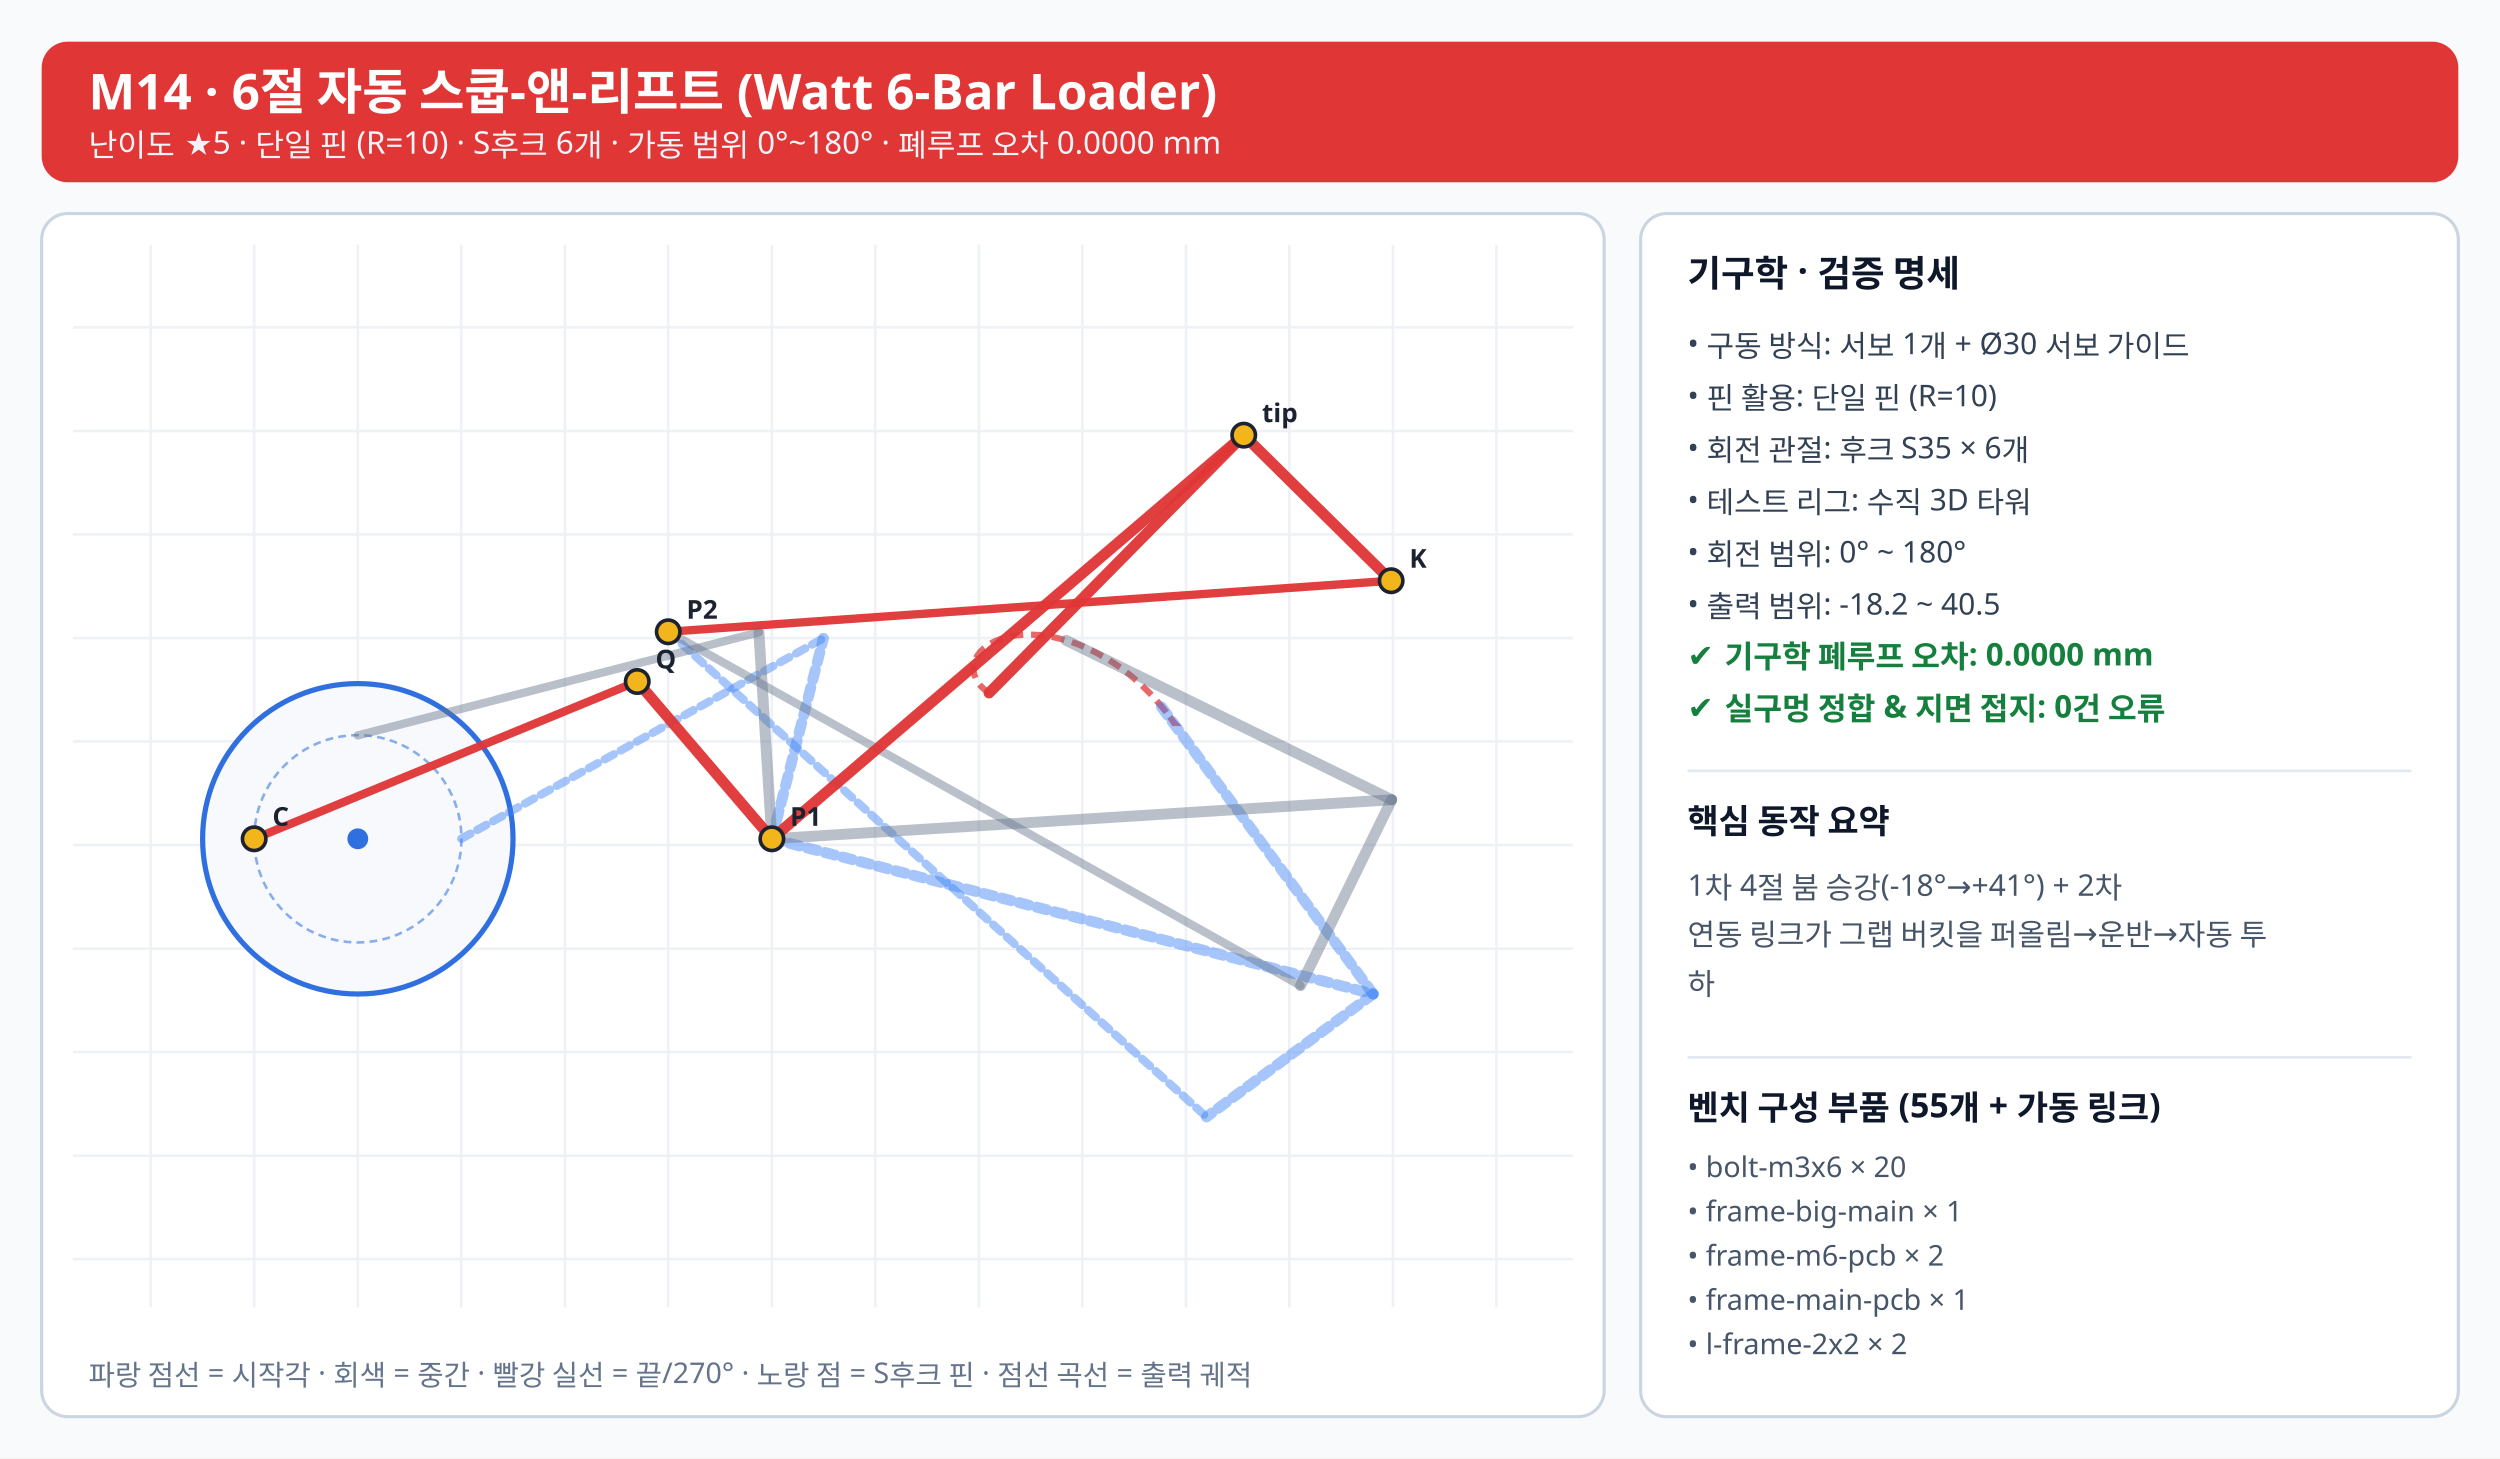
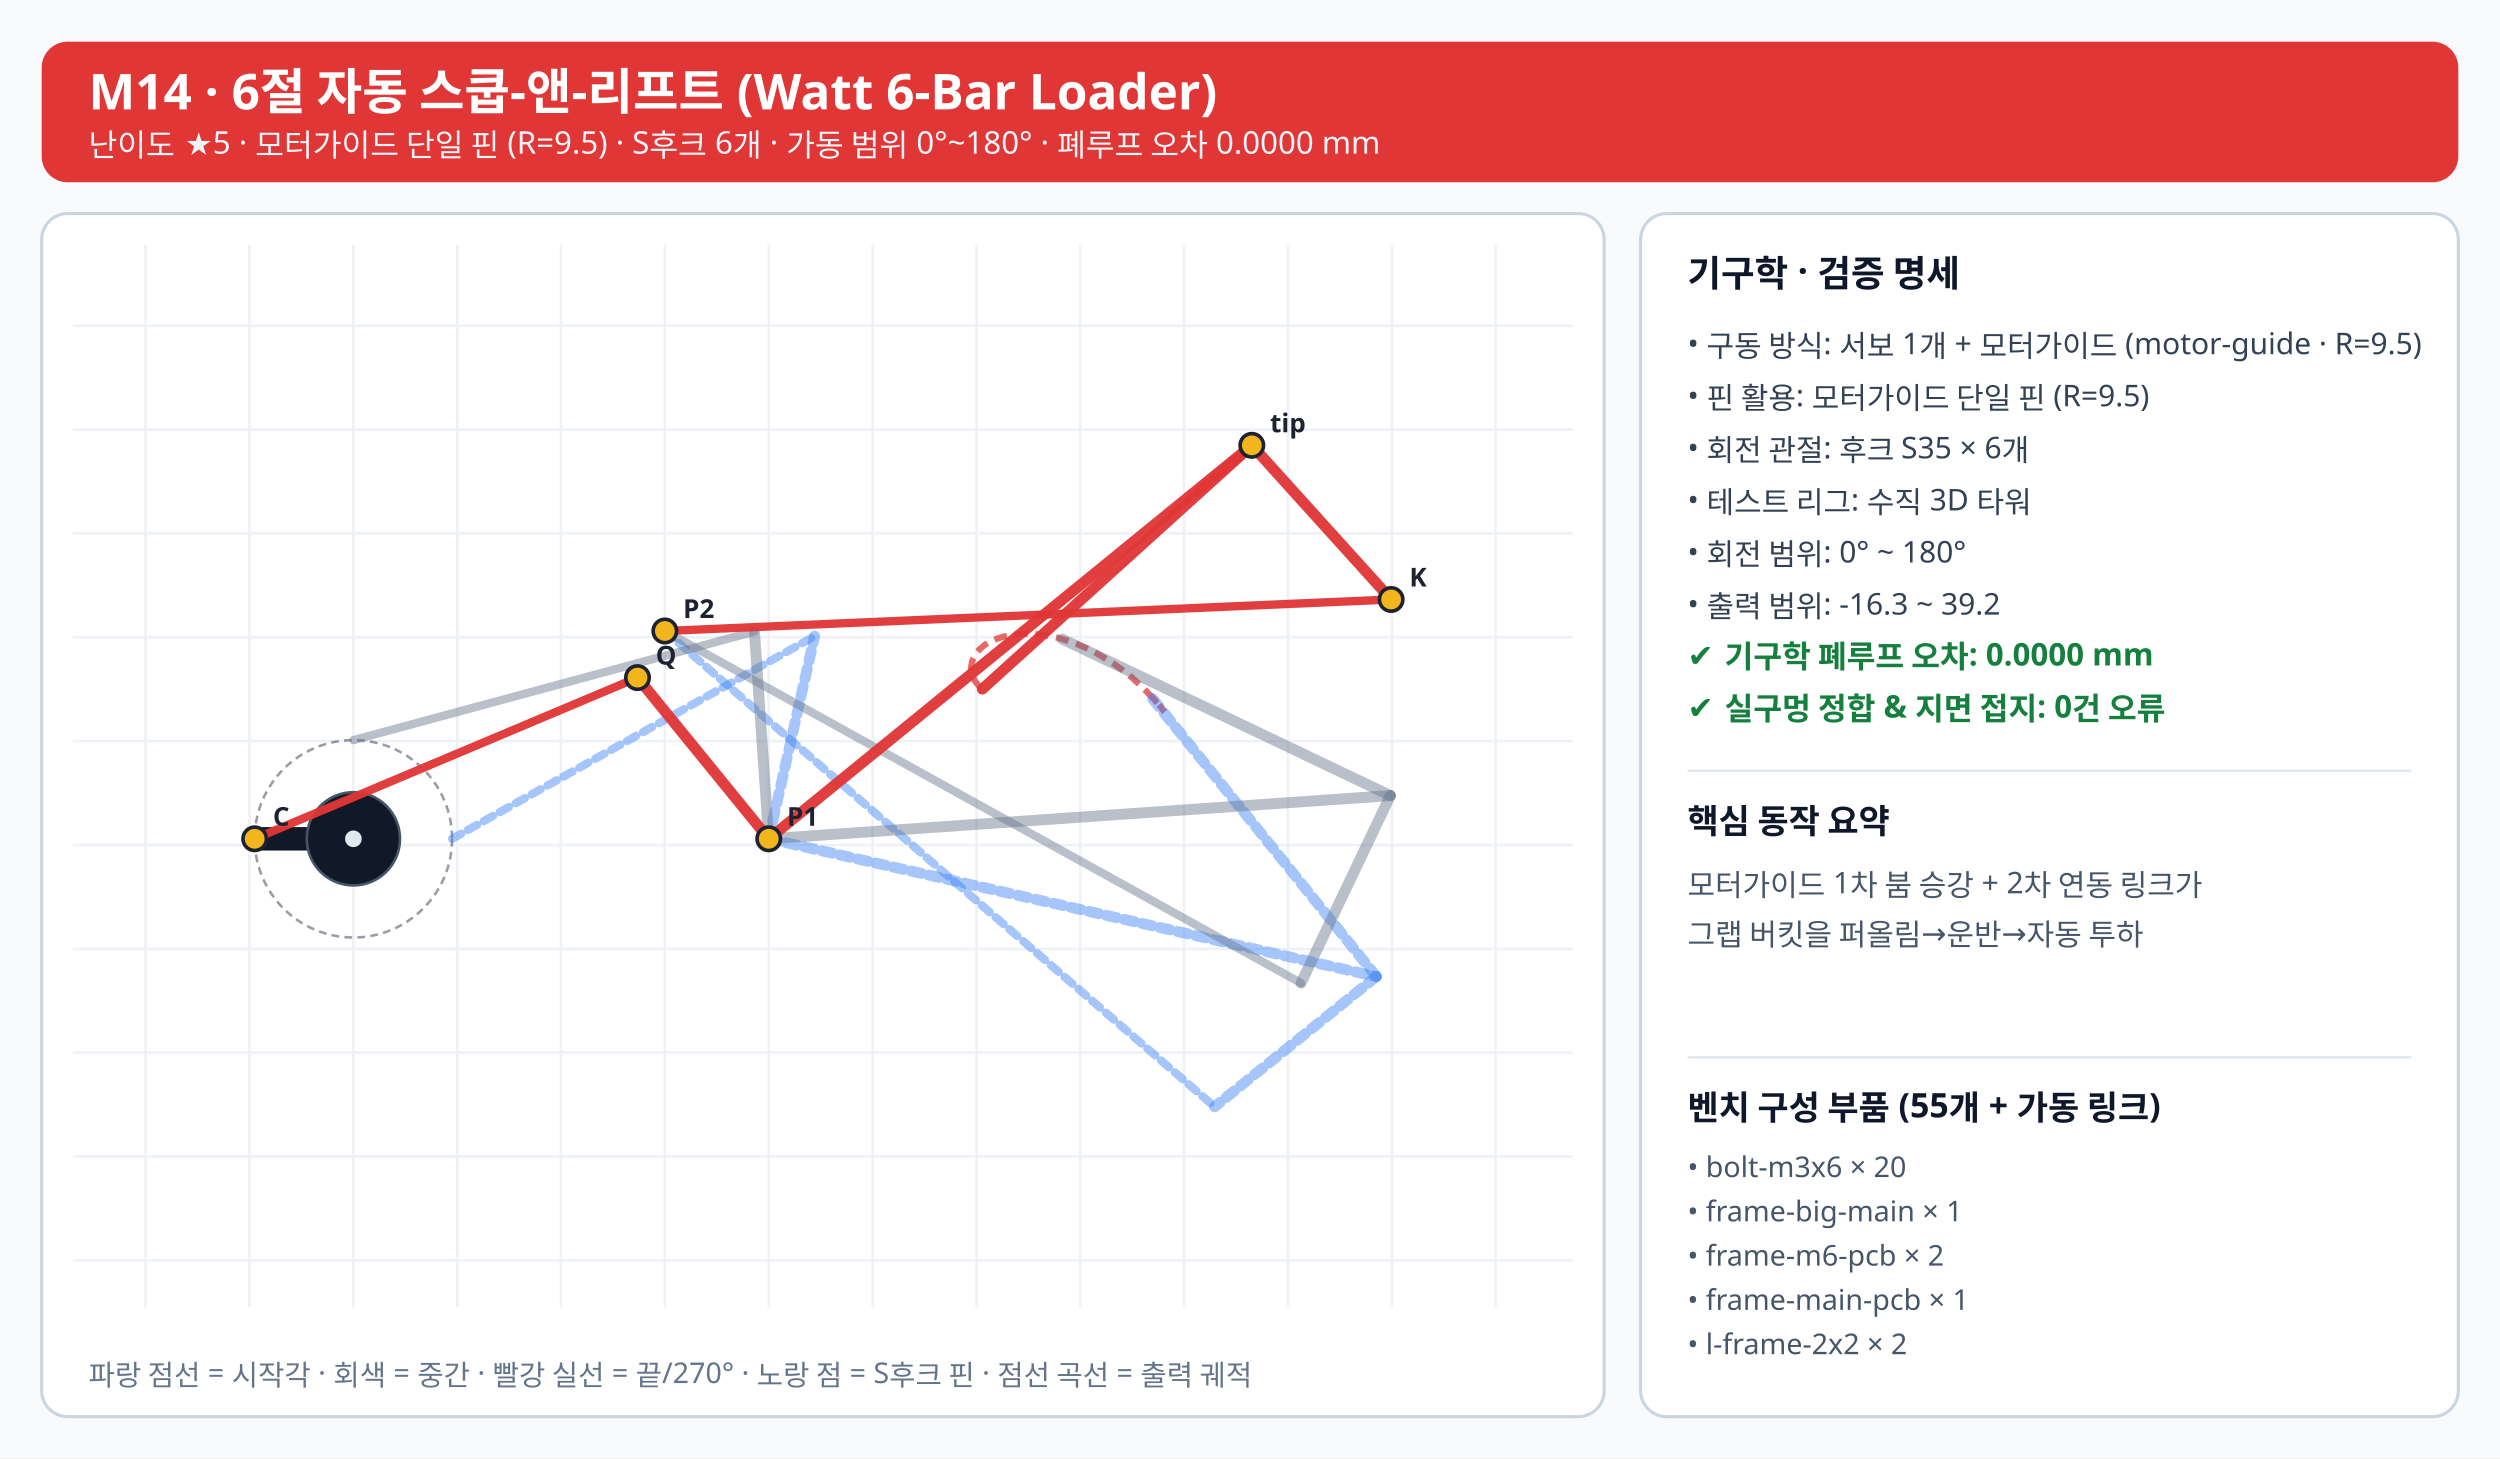
<svg xmlns="http://www.w3.org/2000/svg" viewBox="0 0 960 560" font-family="Pretendard,Apple SD Gothic Neo,sans-serif">
  <rect width="960" height="560" fill="#f8fafc" />
  <rect x="16" y="16" width="928" height="54" rx="10" fill="#e03636" />
  <text x="34" y="42" fill="#fff" font-size="19" font-weight="800">M14 · 6절 자동 스쿱-앤-리프트 (Watt 6-Bar Loader)</text>
-   <text x="34" y="60" fill="#f1f5f9" font-size="12">난이도 ★5 · 단일 핀 (R=10) · S후크 6개 · 가동 범위 0°~180° · 폐루프 오차 0.0000 mm</text>
+   <text x="34" y="60" fill="#f1f5f9" font-size="12">난이도 ★5 · 모터가이드 단일 핀 (R=9.5) · S후크 6개 · 가동 범위 0°~180° · 폐루프 오차 0.0000 mm</text>
  <rect x="16" y="82" width="600" height="462" rx="10" fill="#fff" stroke="#cbd5e1" stroke-width="1.2" />
-   <line x1="57.9" y1="94" x2="57.9" y2="502" stroke="#eef1f6" stroke-width="1" />
-   <line x1="97.6" y1="94" x2="97.6" y2="502" stroke="#eef1f6" stroke-width="1" />
-   <line x1="137.4" y1="94" x2="137.4" y2="502" stroke="#eef1f6" stroke-width="1" />
-   <line x1="177.1" y1="94" x2="177.1" y2="502" stroke="#eef1f6" stroke-width="1" />
-   <line x1="216.9" y1="94" x2="216.9" y2="502" stroke="#eef1f6" stroke-width="1" />
-   <line x1="256.6" y1="94" x2="256.6" y2="502" stroke="#eef1f6" stroke-width="1" />
-   <line x1="296.4" y1="94" x2="296.4" y2="502" stroke="#eef1f6" stroke-width="1" />
-   <line x1="336.1" y1="94" x2="336.1" y2="502" stroke="#eef1f6" stroke-width="1" />
-   <line x1="375.9" y1="94" x2="375.9" y2="502" stroke="#eef1f6" stroke-width="1" />
-   <line x1="415.6" y1="94" x2="415.6" y2="502" stroke="#eef1f6" stroke-width="1" />
-   <line x1="455.4" y1="94" x2="455.4" y2="502" stroke="#eef1f6" stroke-width="1" />
-   <line x1="495.1" y1="94" x2="495.1" y2="502" stroke="#eef1f6" stroke-width="1" />
-   <line x1="534.9" y1="94" x2="534.9" y2="502" stroke="#eef1f6" stroke-width="1" />
-   <line x1="574.6" y1="94" x2="574.6" y2="502" stroke="#eef1f6" stroke-width="1" />
-   <line x1="28" y1="483.5" x2="604" y2="483.5" stroke="#eef1f6" stroke-width="1" />
-   <line x1="28" y1="443.8" x2="604" y2="443.8" stroke="#eef1f6" stroke-width="1" />
-   <line x1="28" y1="404.0" x2="604" y2="404.0" stroke="#eef1f6" stroke-width="1" />
-   <line x1="28" y1="364.3" x2="604" y2="364.3" stroke="#eef1f6" stroke-width="1" />
+   <line x1="55.9" y1="94" x2="55.9" y2="502" stroke="#eef1f6" stroke-width="1" />
+   <line x1="95.8" y1="94" x2="95.8" y2="502" stroke="#eef1f6" stroke-width="1" />
+   <line x1="135.7" y1="94" x2="135.7" y2="502" stroke="#eef1f6" stroke-width="1" />
+   <line x1="175.6" y1="94" x2="175.6" y2="502" stroke="#eef1f6" stroke-width="1" />
+   <line x1="215.4" y1="94" x2="215.4" y2="502" stroke="#eef1f6" stroke-width="1" />
+   <line x1="255.3" y1="94" x2="255.3" y2="502" stroke="#eef1f6" stroke-width="1" />
+   <line x1="295.2" y1="94" x2="295.2" y2="502" stroke="#eef1f6" stroke-width="1" />
+   <line x1="335.1" y1="94" x2="335.1" y2="502" stroke="#eef1f6" stroke-width="1" />
+   <line x1="375.0" y1="94" x2="375.0" y2="502" stroke="#eef1f6" stroke-width="1" />
+   <line x1="414.8" y1="94" x2="414.8" y2="502" stroke="#eef1f6" stroke-width="1" />
+   <line x1="454.7" y1="94" x2="454.7" y2="502" stroke="#eef1f6" stroke-width="1" />
+   <line x1="494.6" y1="94" x2="494.6" y2="502" stroke="#eef1f6" stroke-width="1" />
+   <line x1="534.5" y1="94" x2="534.5" y2="502" stroke="#eef1f6" stroke-width="1" />
+   <line x1="574.3" y1="94" x2="574.3" y2="502" stroke="#eef1f6" stroke-width="1" />
+   <line x1="28" y1="484.0" x2="604" y2="484.0" stroke="#eef1f6" stroke-width="1" />
+   <line x1="28" y1="444.1" x2="604" y2="444.1" stroke="#eef1f6" stroke-width="1" />
+   <line x1="28" y1="404.2" x2="604" y2="404.2" stroke="#eef1f6" stroke-width="1" />
+   <line x1="28" y1="364.4" x2="604" y2="364.4" stroke="#eef1f6" stroke-width="1" />
  <line x1="28" y1="324.5" x2="604" y2="324.5" stroke="#eef1f6" stroke-width="1" />
-   <line x1="28" y1="284.7" x2="604" y2="284.7" stroke="#eef1f6" stroke-width="1" />
-   <line x1="28" y1="245.0" x2="604" y2="245.0" stroke="#eef1f6" stroke-width="1" />
-   <line x1="28" y1="205.2" x2="604" y2="205.2" stroke="#eef1f6" stroke-width="1" />
-   <line x1="28" y1="165.5" x2="604" y2="165.5" stroke="#eef1f6" stroke-width="1" />
-   <line x1="28" y1="125.7" x2="604" y2="125.7" stroke="#eef1f6" stroke-width="1" />
-   <circle cx="137.4" cy="322.1" r="59.6" fill="#f7f9fc" stroke="#2f6fe0" stroke-width="2.0" />
-   <circle cx="137.4" cy="322.1" r="39.8" fill="none" stroke="#2f6fe0" stroke-width="1" stroke-opacity="0.55" stroke-dasharray="3 2" />
-   <circle cx="137.4" cy="322.1" r="4" fill="#2f6fe0" />
-   <polyline points="444.7,269.7 445.8,271.0 446.8,272.2 447.7,273.3 448.4,274.3 449.1,275.1 449.6,275.9 450.1,276.5 450.4,277.0 450.7,277.3 450.8,277.5 450.9,277.6 450.8,277.6 450.7,277.4 450.5,277.1 450.2,276.7 449.9,276.2 449.4,275.6 448.9,274.9 448.3,274.1 447.6,273.2 446.8,272.2 446.0,271.2 445.0,270.1 444.0,268.9 442.9,267.7 441.8,266.5 440.6,265.3 439.3,264.0 437.9,262.7 436.5,261.4 435.0,260.1 433.4,258.8 431.8,257.6 430.2,256.3 428.4,255.1 426.7,254.0 424.9,252.8 423.0,251.8 421.1,250.7 419.2,249.8 417.3,248.9 415.4,248.0 413.4,247.2 411.4,246.5 409.4,245.9 407.5,245.4 405.5,244.9 403.6,244.5 401.6,244.2 399.7,243.9 397.9,243.8 396.0,243.7 394.3,243.7 392.5,243.8 390.8,243.9 389.2,244.1 387.6,244.4 386.2,244.8 384.7,245.2 383.4,245.7 382.1,246.2 381.0,246.8 379.9,247.4 378.9,248.1 378.0,248.8 377.1,249.6 376.4,250.3 375.8,251.1 375.2,251.9 374.8,252.8 374.4,253.6 374.1,254.5 374.0,255.3 373.9,256.1 373.8,256.9 373.9,257.8 374.0,258.5 374.2,259.3 374.5,260.0 374.8,260.8 375.2,261.4 375.6,262.1 376.0,262.7 376.5,263.3 377.1,263.9 377.6,264.4 378.1,264.8 378.7,265.3 379.3,265.7 379.8,266.1" fill="none" stroke="#e03636" stroke-width="2.4" stroke-opacity="0.75" stroke-dasharray="5 3" />
-   <line x1="177.1" y1="322.1" x2="316.2" y2="245.1" stroke="#3b82f6" stroke-width="3.2" stroke-linecap="round" stroke-opacity="0.45" stroke-dasharray="4 3" />
-   <line x1="296.4" y1="322.1" x2="316.2" y2="245.1" stroke="#3b82f6" stroke-width="4.2" stroke-linecap="round" stroke-opacity="0.45" stroke-dasharray="4 3" />
-   <line x1="296.4" y1="322.1" x2="527.3" y2="381.7" stroke="#3b82f6" stroke-width="4.2" stroke-linecap="round" stroke-opacity="0.45" stroke-dasharray="4 3" />
-   <line x1="256.6" y1="242.6" x2="463.3" y2="428.9" stroke="#3b82f6" stroke-width="3.2" stroke-linecap="round" stroke-opacity="0.45" stroke-dasharray="4 3" />
-   <line x1="527.3" y1="381.7" x2="463.3" y2="428.9" stroke="#3b82f6" stroke-width="4.2" stroke-linecap="round" stroke-opacity="0.45" stroke-dasharray="4 3" />
-   <line x1="527.3" y1="381.7" x2="444.7" y2="269.7" stroke="#3b82f6" stroke-width="4.2" stroke-linecap="round" stroke-opacity="0.45" stroke-dasharray="4 3" />
-   <line x1="137.4" y1="282.4" x2="291.4" y2="242.8" stroke="#64748b" stroke-width="3.2" stroke-linecap="round" stroke-opacity="0.45" />
-   <line x1="296.4" y1="322.1" x2="291.4" y2="242.8" stroke="#64748b" stroke-width="4.2" stroke-linecap="round" stroke-opacity="0.45" />
-   <line x1="296.4" y1="322.1" x2="534.4" y2="307.1" stroke="#64748b" stroke-width="4.2" stroke-linecap="round" stroke-opacity="0.45" />
-   <line x1="256.6" y1="242.6" x2="499.4" y2="378.5" stroke="#64748b" stroke-width="3.2" stroke-linecap="round" stroke-opacity="0.45" />
-   <line x1="534.4" y1="307.1" x2="499.4" y2="378.5" stroke="#64748b" stroke-width="4.2" stroke-linecap="round" stroke-opacity="0.45" />
-   <line x1="534.4" y1="307.1" x2="409.4" y2="245.9" stroke="#64748b" stroke-width="4.2" stroke-linecap="round" stroke-opacity="0.45" />
-   <line x1="97.6" y1="322.1" x2="244.7" y2="261.7" stroke="#e03636" stroke-width="3.2" stroke-linecap="round" stroke-opacity="0.95" />
-   <line x1="296.4" y1="322.1" x2="244.7" y2="261.7" stroke="#e03636" stroke-width="4.2" stroke-linecap="round" stroke-opacity="0.95" />
-   <line x1="296.4" y1="322.1" x2="477.6" y2="167.1" stroke="#e03636" stroke-width="4.2" stroke-linecap="round" stroke-opacity="0.95" />
-   <line x1="256.6" y1="242.6" x2="534.2" y2="223.0" stroke="#e03636" stroke-width="3.2" stroke-linecap="round" stroke-opacity="0.95" />
-   <line x1="477.6" y1="167.1" x2="534.2" y2="223.0" stroke="#e03636" stroke-width="4.2" stroke-linecap="round" stroke-opacity="0.95" />
-   <line x1="477.6" y1="167.1" x2="379.8" y2="266.1" stroke="#e03636" stroke-width="4.2" stroke-linecap="round" stroke-opacity="0.95" />
-   <circle cx="97.6" cy="322.1" r="4.5" fill="#f2b51c" stroke="#1d2230" stroke-width="1.4" />
-   <text x="104.6" y="317.1" font-size="10" font-weight="700" fill="#1d2230">C</text>
-   <circle cx="244.7" cy="261.7" r="4.5" fill="#f2b51c" stroke="#1d2230" stroke-width="1.4" />
-   <text x="251.7" y="256.7" font-size="10" font-weight="700" fill="#1d2230">Q</text>
-   <circle cx="296.4" cy="322.1" r="4.5" fill="#f2b51c" stroke="#1d2230" stroke-width="1.4" />
-   <text x="303.4" y="317.1" font-size="10" font-weight="700" fill="#1d2230">P1</text>
-   <circle cx="256.6" cy="242.6" r="4.5" fill="#f2b51c" stroke="#1d2230" stroke-width="1.4" />
-   <text x="263.6" y="237.6" font-size="10" font-weight="700" fill="#1d2230">P2</text>
-   <circle cx="477.6" cy="167.1" r="4.5" fill="#f2b51c" stroke="#1d2230" stroke-width="1.4" />
-   <text x="484.6" y="162.1" font-size="10" font-weight="700" fill="#1d2230">tip</text>
-   <circle cx="534.2" cy="223.0" r="4.5" fill="#f2b51c" stroke="#1d2230" stroke-width="1.4" />
-   <text x="541.2" y="218.0" font-size="10" font-weight="700" fill="#1d2230">K</text>
+   <line x1="28" y1="284.6" x2="604" y2="284.6" stroke="#eef1f6" stroke-width="1" />
+   <line x1="28" y1="244.7" x2="604" y2="244.7" stroke="#eef1f6" stroke-width="1" />
+   <line x1="28" y1="204.8" x2="604" y2="204.8" stroke="#eef1f6" stroke-width="1" />
+   <line x1="28" y1="165.0" x2="604" y2="165.0" stroke="#eef1f6" stroke-width="1" />
+   <line x1="28" y1="125.1" x2="604" y2="125.1" stroke="#eef1f6" stroke-width="1" />
+   <circle cx="135.7" cy="322.1" r="37.9" fill="none" stroke="#1e293b" stroke-width="1" stroke-opacity="0.45" stroke-dasharray="3 2" />
+   <line x1="135.7" y1="322.1" x2="97.8" y2="322.1" stroke="#111827" stroke-width="9.0" stroke-linecap="round" />
+   <circle cx="135.7" cy="322.1" r="17.9" fill="#111827" stroke="#475569" stroke-width="1" />
+   <circle cx="135.7" cy="322.1" r="3.2" fill="#e2e8f0" />
+   <polyline points="441.0,266.3 442.1,267.4 443.1,268.4 443.9,269.4 444.7,270.3 445.3,271.1 445.9,271.7 446.3,272.3 446.7,272.7 447.0,273.1 447.1,273.3 447.2,273.4 447.2,273.4 447.1,273.3 446.9,273.0 446.7,272.7 446.3,272.3 445.9,271.7 445.4,271.1 444.8,270.4 444.1,269.7 443.4,268.8 442.6,267.9 441.7,267.0 440.7,266.0 439.7,264.9 438.6,263.8 437.4,262.7 436.2,261.6 434.9,260.4 433.6,259.3 432.1,258.2 430.7,257.0 429.1,255.9 427.5,254.8 425.9,253.7 424.2,252.7 422.5,251.7 420.8,250.7 419.0,249.8 417.2,248.9 415.3,248.1 413.5,247.3 411.6,246.6 409.8,246.0 407.9,245.4 406.0,244.9 404.2,244.5 402.3,244.1 400.5,243.8 398.7,243.6 396.9,243.5 395.2,243.4 393.4,243.4 391.8,243.5 390.2,243.6 388.6,243.8 387.1,244.1 385.7,244.4 384.3,244.8 383.0,245.2 381.8,245.7 380.6,246.2 379.5,246.8 378.5,247.4 377.6,248.1 376.8,248.8 376.0,249.5 375.4,250.2 374.8,251.0 374.3,251.8 373.9,252.5 373.5,253.3 373.3,254.1 373.1,254.9 373.0,255.7 372.9,256.4 372.9,257.2 373.0,257.9 373.2,258.6 373.4,259.3 373.6,260.0 373.9,260.6 374.2,261.2 374.6,261.8 375.0,262.3 375.4,262.8 375.8,263.3 376.3,263.8 376.7,264.2 377.2,264.6" fill="none" stroke="#e03636" stroke-width="2.4" stroke-opacity="0.75" stroke-dasharray="5 3" />
+   <line x1="173.6" y1="322.1" x2="312.8" y2="244.3" stroke="#3b82f6" stroke-width="3.2" stroke-linecap="round" stroke-opacity="0.45" stroke-dasharray="4 3" />
+   <line x1="295.2" y1="322.1" x2="312.8" y2="244.3" stroke="#3b82f6" stroke-width="4.2" stroke-linecap="round" stroke-opacity="0.45" stroke-dasharray="4 3" />
+   <line x1="295.2" y1="322.1" x2="528.5" y2="375.0" stroke="#3b82f6" stroke-width="4.2" stroke-linecap="round" stroke-opacity="0.45" stroke-dasharray="4 3" />
+   <line x1="255.3" y1="242.3" x2="466.4" y2="425.0" stroke="#3b82f6" stroke-width="3.2" stroke-linecap="round" stroke-opacity="0.45" stroke-dasharray="4 3" />
+   <line x1="528.5" y1="375.0" x2="466.4" y2="425.0" stroke="#3b82f6" stroke-width="4.2" stroke-linecap="round" stroke-opacity="0.45" stroke-dasharray="4 3" />
+   <line x1="528.5" y1="375.0" x2="441.0" y2="266.3" stroke="#3b82f6" stroke-width="4.2" stroke-linecap="round" stroke-opacity="0.45" stroke-dasharray="4 3" />
+   <line x1="135.7" y1="284.2" x2="289.7" y2="242.5" stroke="#64748b" stroke-width="3.2" stroke-linecap="round" stroke-opacity="0.45" />
+   <line x1="295.2" y1="322.1" x2="289.7" y2="242.5" stroke="#64748b" stroke-width="4.2" stroke-linecap="round" stroke-opacity="0.45" />
+   <line x1="295.2" y1="322.1" x2="533.9" y2="305.5" stroke="#64748b" stroke-width="4.2" stroke-linecap="round" stroke-opacity="0.45" />
+   <line x1="255.3" y1="242.3" x2="499.6" y2="377.5" stroke="#64748b" stroke-width="3.2" stroke-linecap="round" stroke-opacity="0.45" />
+   <line x1="533.9" y1="305.5" x2="499.6" y2="377.5" stroke="#64748b" stroke-width="4.2" stroke-linecap="round" stroke-opacity="0.45" />
+   <line x1="533.9" y1="305.5" x2="407.9" y2="245.4" stroke="#64748b" stroke-width="4.2" stroke-linecap="round" stroke-opacity="0.45" />
+   <line x1="97.8" y1="322.1" x2="244.8" y2="260.2" stroke="#e03636" stroke-width="3.2" stroke-linecap="round" stroke-opacity="0.95" />
+   <line x1="295.2" y1="322.1" x2="244.8" y2="260.2" stroke="#e03636" stroke-width="4.2" stroke-linecap="round" stroke-opacity="0.95" />
+   <line x1="295.2" y1="322.1" x2="480.7" y2="171.0" stroke="#e03636" stroke-width="4.2" stroke-linecap="round" stroke-opacity="0.95" />
+   <line x1="255.3" y1="242.3" x2="534.2" y2="230.2" stroke="#e03636" stroke-width="3.2" stroke-linecap="round" stroke-opacity="0.95" />
+   <line x1="480.7" y1="171.0" x2="534.2" y2="230.2" stroke="#e03636" stroke-width="4.2" stroke-linecap="round" stroke-opacity="0.95" />
+   <line x1="480.7" y1="171.0" x2="377.2" y2="264.6" stroke="#e03636" stroke-width="4.2" stroke-linecap="round" stroke-opacity="0.95" />
+   <circle cx="97.8" cy="322.1" r="4.5" fill="#f2b51c" stroke="#1d2230" stroke-width="1.4" />
+   <text x="104.8" y="317.1" font-size="10" font-weight="700" fill="#1d2230">C</text>
+   <circle cx="244.8" cy="260.2" r="4.5" fill="#f2b51c" stroke="#1d2230" stroke-width="1.4" />
+   <text x="251.8" y="255.2" font-size="10" font-weight="700" fill="#1d2230">Q</text>
+   <circle cx="295.2" cy="322.1" r="4.5" fill="#f2b51c" stroke="#1d2230" stroke-width="1.4" />
+   <text x="302.2" y="317.1" font-size="10" font-weight="700" fill="#1d2230">P1</text>
+   <circle cx="255.3" cy="242.3" r="4.5" fill="#f2b51c" stroke="#1d2230" stroke-width="1.4" />
+   <text x="262.3" y="237.3" font-size="10" font-weight="700" fill="#1d2230">P2</text>
+   <circle cx="480.7" cy="171.0" r="4.5" fill="#f2b51c" stroke="#1d2230" stroke-width="1.4" />
+   <text x="487.7" y="166.0" font-size="10" font-weight="700" fill="#1d2230">tip</text>
+   <circle cx="534.2" cy="230.2" r="4.5" fill="#f2b51c" stroke="#1d2230" stroke-width="1.4" />
+   <text x="541.2" y="225.2" font-size="10" font-weight="700" fill="#1d2230">K</text>
  <text x="34" y="532" fill="#64748b" font-size="11">파랑 점선 = 시작각 · 회색 = 중간 · 빨강 실선 = 끝/270° · 노랑 점 = S후크 핀 · 점선 곡선 = 출력 궤적</text>
  <rect x="630" y="82" width="314" height="462" rx="10" fill="#fff" stroke="#cbd5e1" stroke-width="1.2" />
  <text x="648" y="110" fill="#0f172a" font-size="14" font-weight="800">기구학 · 검증 명세</text>
-   <text x="648" y="136" fill="#334155" font-size="11.5">• 구동 방식: 서보 1개 + Ø30 서보 가이드</text>
-   <text x="648" y="156" fill="#334155" font-size="11.5">• 핀 활용: 단일 핀 (R=10)</text>
+   <text x="648" y="136" fill="#334155" font-size="11.5">• 구동 방식: 서보 1개 + 모터가이드 (motor-guide · R=9.5)</text>
+   <text x="648" y="156" fill="#334155" font-size="11.5">• 핀 활용: 모터가이드 단일 핀 (R=9.5)</text>
  <text x="648" y="176" fill="#334155" font-size="11.5">• 회전 관절: 후크 S35 × 6개</text>
  <text x="648" y="196" fill="#334155" font-size="11.5">• 테스트 리그: 수직 3D 타워</text>
  <text x="648" y="216" fill="#334155" font-size="11.5">• 회전 범위: 0° ~ 180°</text>
-   <text x="648" y="236" fill="#334155" font-size="11.5">• 출력 범위: -18.2 ~ 40.5</text>
+   <text x="648" y="236" fill="#334155" font-size="11.5">• 출력 범위: -16.3 ~ 39.2</text>
  <text x="648" y="256" fill="#15803d" font-size="12" font-weight="800">✔ 기구학 폐루프 오차: 0.0000 mm</text>
  <text x="648" y="276" fill="#15803d" font-size="12" font-weight="800">✔ 실구멍 정합 &amp; 지면 접지: 0건 오류</text>
  <line x1="648" y1="296" x2="926" y2="296" stroke="#e2e8f0" />
  <text x="648" y="320" fill="#0f172a" font-size="13" font-weight="800">핵심 동작 요약</text>
-   <text x="648" y="344" fill="#475569" font-size="11.5">1차 4절 붐 승강(-18°→+41°) + 2차</text>
-   <text x="648" y="363" fill="#475569" font-size="11.5"> 연동 링크가 그랩 버킷을 퍼올림→운반→자동 투</text>
-   <text x="648" y="382" fill="#475569" font-size="11.5">하</text>
+   <text x="648" y="344" fill="#475569" font-size="11.5">모터가이드 1차 붐 승강 + 2차 연동 링크가 </text>
+   <text x="648" y="363" fill="#475569" font-size="11.5">그랩 버킷을 퍼올림→운반→자동 투하</text>
  <line x1="648" y1="406" x2="926" y2="406" stroke="#e2e8f0" />
  <text x="648" y="430" fill="#0f172a" font-size="13" font-weight="800">벤치 구성 부품 (55개 + 가동 링크)</text>
  <text x="648" y="452" fill="#475569" font-size="11">• bolt-m3x6 × 20</text>
  <text x="648" y="469" fill="#475569" font-size="11">• frame-big-main × 1</text>
  <text x="648" y="486" fill="#475569" font-size="11">• frame-m6-pcb × 2</text>
  <text x="648" y="503" fill="#475569" font-size="11">• frame-main-pcb × 1</text>
  <text x="648" y="520" fill="#475569" font-size="11">• l-frame-2x2 × 2</text>
</svg>
